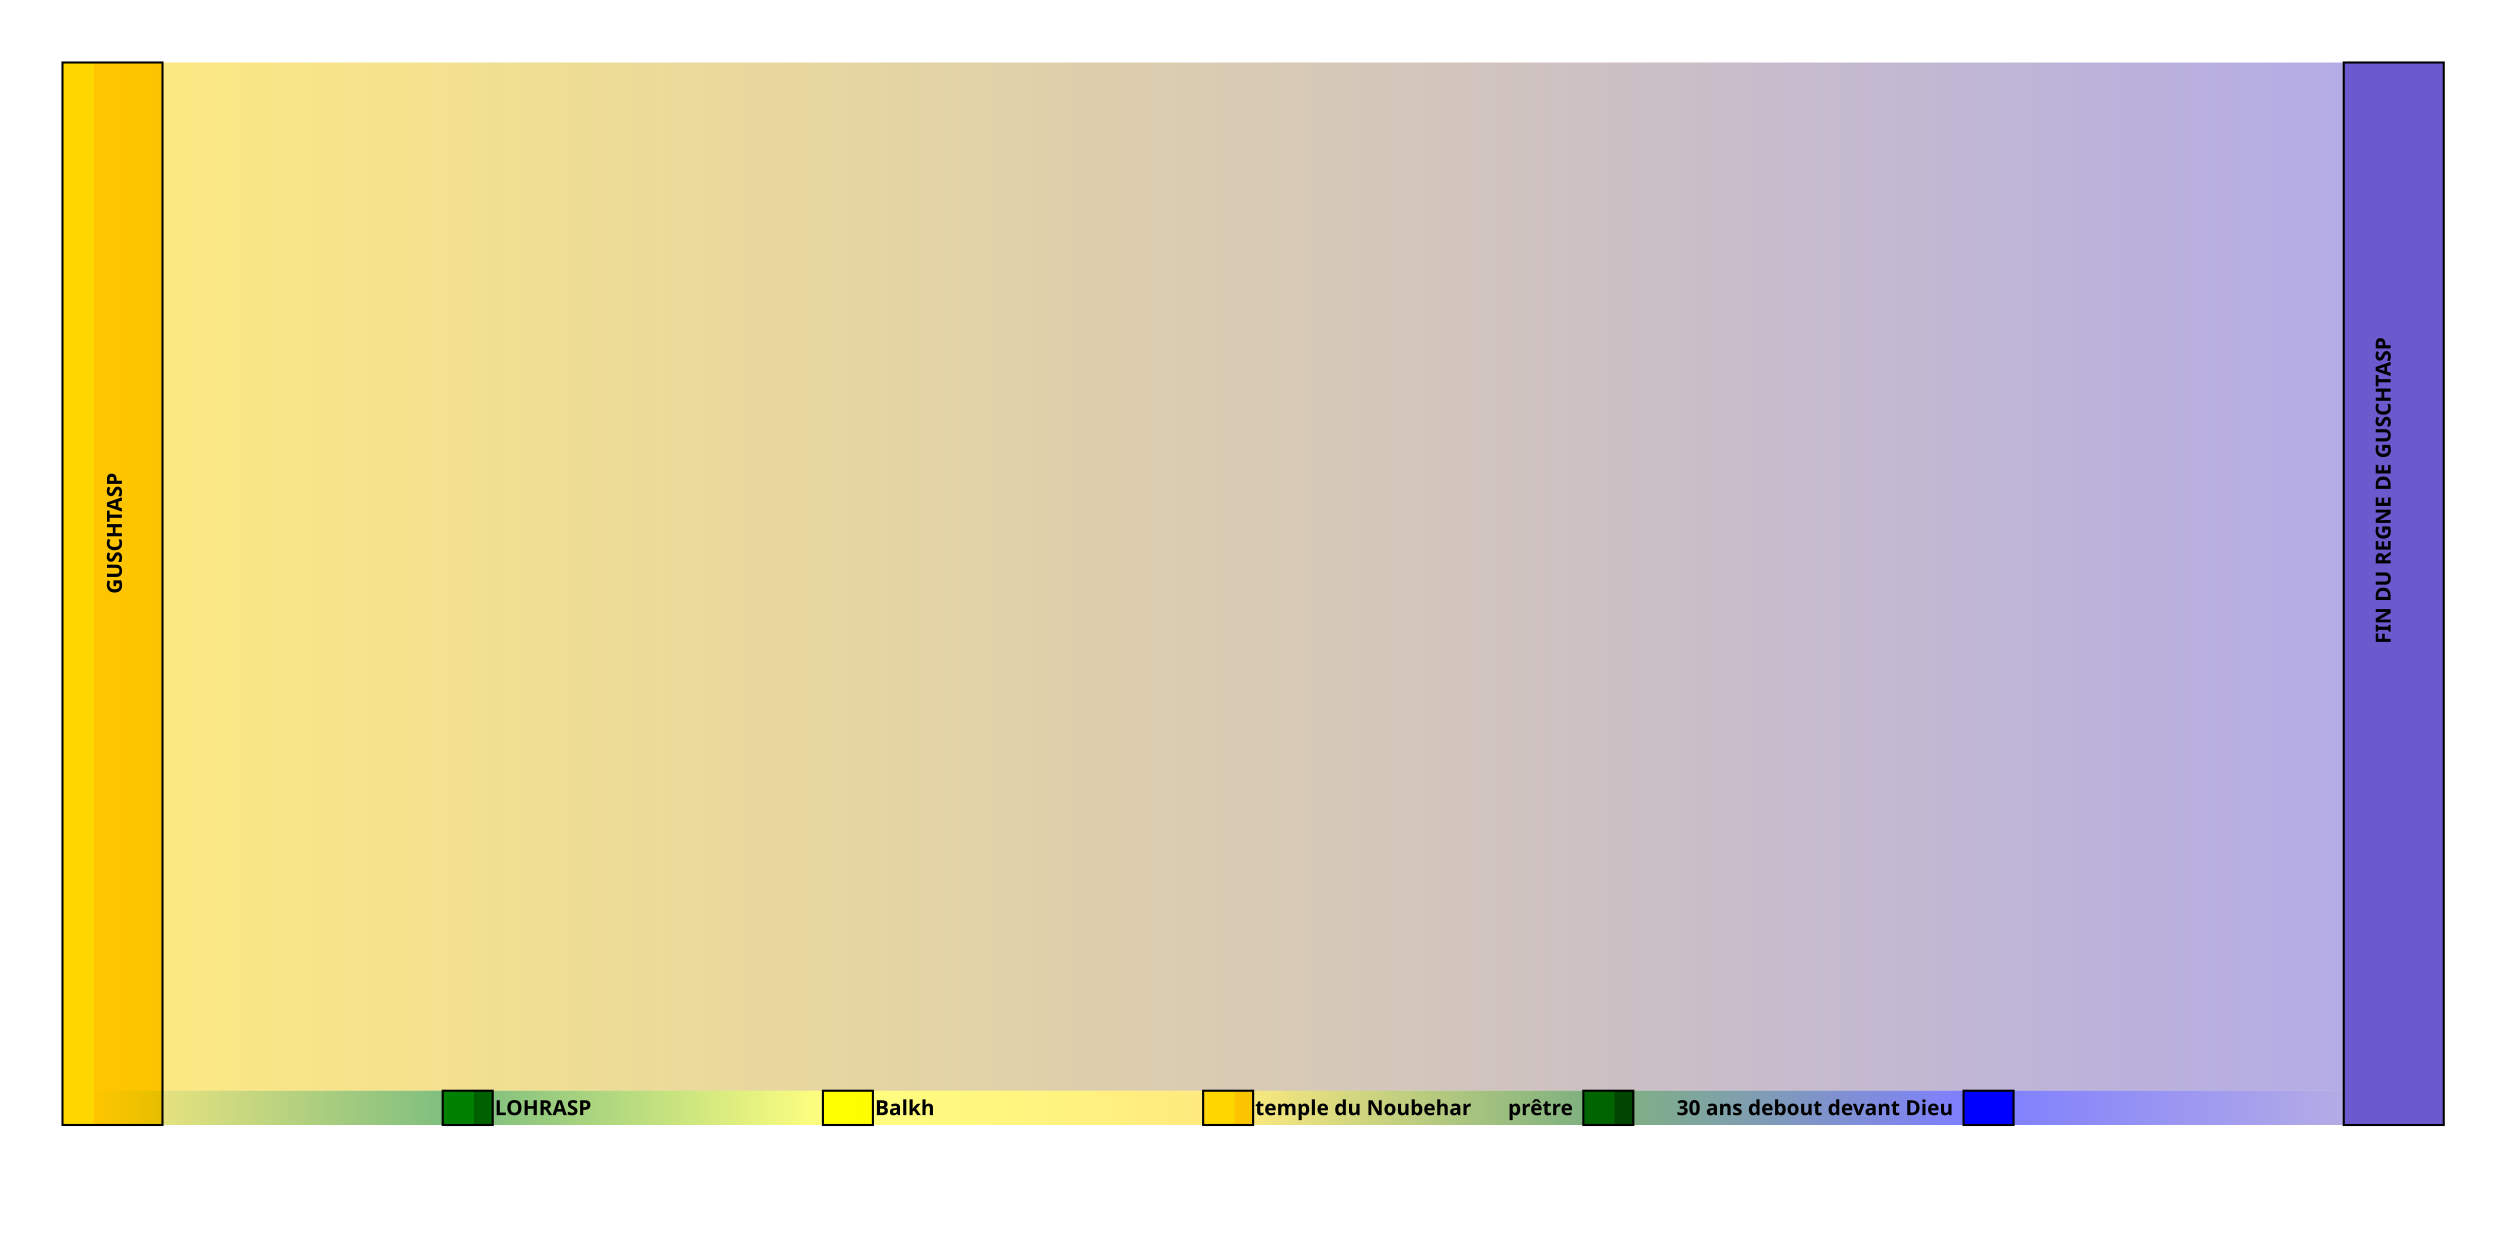
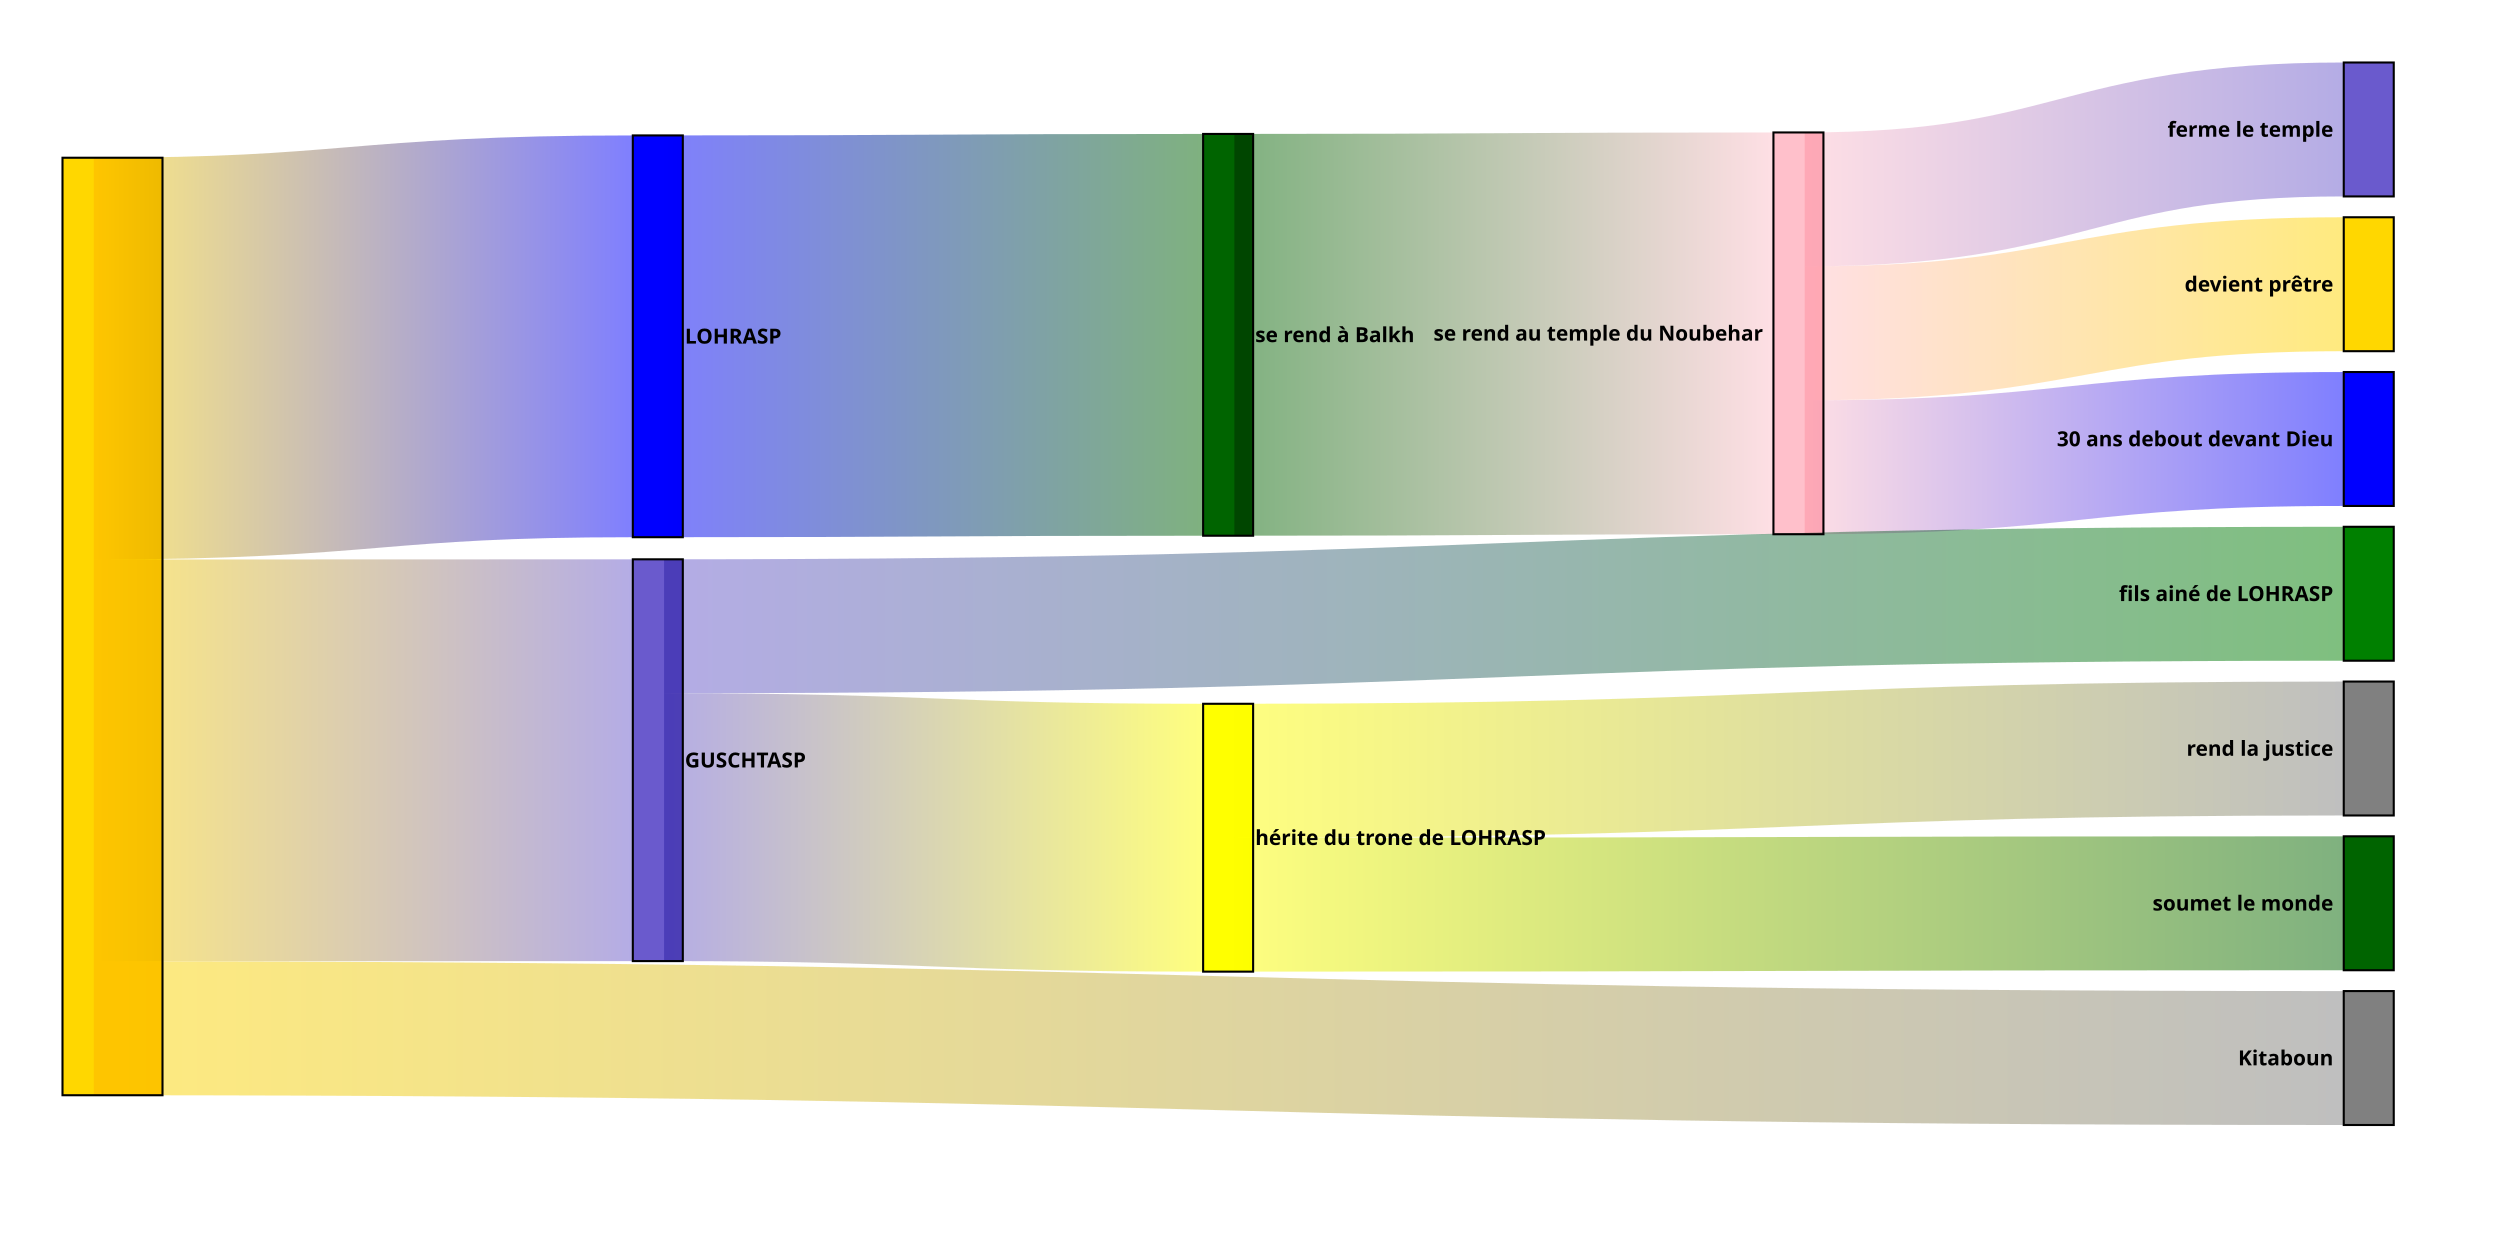
<svg xmlns="http://www.w3.org/2000/svg" width="1200" height="600">
  <g stroke="#000">
-     <rect x="30" y="30" height="510" width="48" fill="gold" />
-     <rect x="1125" y="30" height="510" width="48" fill="slateblue" />
-     <rect x="212.5" y="523.548" height="16.452" width="24" fill="green" />
-     <rect x="395" y="523.548" height="16.452" width="24" fill="yellow" />
-     <rect x="577.5" y="523.548" height="16.452" width="24" fill="gold" />
-     <rect x="760" y="523.548" height="16.452" width="24" fill="darkgreen" />
-     <rect x="942.5" y="523.548" height="16.452" width="24" fill="blue" />
+     <rect x="30" y="75.715" height="450" width="48" fill="gold" />
+     <rect x="303.75" y="65.003" height="192.857" width="24" fill="blue" />
+     <rect x="577.5" y="64.291" height="192.857" width="24" fill="darkgreen" />
+     <rect x="851.25" y="63.576" height="192.857" width="24" fill="pink" />
+     <rect x="1125" y="30" height="64.286" width="24" fill="slateblue" />
+     <rect x="1125" y="104.286" height="64.286" width="24" fill="gold" />
+     <rect x="1125" y="178.571" height="64.286" width="24" fill="blue" />
+     <rect x="303.75" y="268.47" height="192.857" width="24" fill="slateblue" />
+     <rect x="1125" y="252.857" height="64.286" width="24" fill="green" />
+     <rect x="577.5" y="337.816" height="128.571" width="24" fill="yellow" />
+     <rect x="1125" y="327.143" height="64.286" width="24" fill="grey" />
+     <rect x="1125" y="401.429" height="64.286" width="24" fill="darkgreen" />
+     <rect x="1125" y="475.714" height="64.286" width="24" fill="grey" />
  </g>
  <g fill="none" stroke-opacity="0.5">
    <g style="mix-blend-mode: multiply;">
-       <linearGradient id="GUSCHTASPFINDUREGNEDEGUSCHTASP" gradientUnits="userSpaceOnUse" x1="45" x2="1125">
+       <linearGradient id="LOHRASP" gradientUnits="userSpaceOnUse" x1="45" x2="303.75">
+         <stop offset="0%" stop-color="gold" />
+         <stop offset="100%" stop-color="blue" />
+       </linearGradient>
+       <path d="M45,172.143C174.375,172.143,174.375,161.432,303.75,161.432" stroke="url(#LOHRASP)" stroke-width="192.857" />
+     </g>
+     <g style="mix-blend-mode: multiply;">
+       <linearGradient id="LOHRASPserendàBalkh" gradientUnits="userSpaceOnUse" x1="318.75" x2="577.5">
+         <stop offset="0%" stop-color="blue" />
+         <stop offset="100%" stop-color="darkgreen" />
+       </linearGradient>
+       <path d="M318.75,161.432C448.125,161.432,448.125,160.719,577.5,160.719" stroke="url(#LOHRASPserendàBalkh)" stroke-width="192.857" />
+     </g>
+     <g style="mix-blend-mode: multiply;">
+       <linearGradient id="serendàBalkhserendautempleduNoubehar" gradientUnits="userSpaceOnUse" x1="592.5" x2="851.25">
+         <stop offset="0%" stop-color="darkgreen" />
+         <stop offset="100%" stop-color="pink" />
+       </linearGradient>
+       <path d="M592.5,160.719C721.875,160.719,721.875,160.004,851.25,160.004" stroke="url(#serendàBalkhserendautempleduNoubehar)" stroke-width="192.857" />
+     </g>
+     <g style="mix-blend-mode: multiply;">
+       <linearGradient id="serendautempleduNoubeharfermeletemple" gradientUnits="userSpaceOnUse" x1="866.25" x2="1125">
+         <stop offset="0%" stop-color="pink" />
+         <stop offset="100%" stop-color="slateblue" />
+       </linearGradient>
+       <path d="M866.25,95.718C995.625,95.718,995.625,62.143,1125,62.143" stroke="url(#serendautempleduNoubeharfermeletemple)" stroke-width="64.286" />
+     </g>
+     <g style="mix-blend-mode: multiply;">
+       <linearGradient id="serendautempleduNoubehardevientprêtre" gradientUnits="userSpaceOnUse" x1="866.25" x2="1125">
+         <stop offset="0%" stop-color="pink" />
+         <stop offset="100%" stop-color="gold" />
+       </linearGradient>
+       <path d="M866.25,160.004C995.625,160.004,995.625,136.429,1125,136.429" stroke="url(#serendautempleduNoubehardevientprêtre)" stroke-width="64.286" />
+     </g>
+     <g style="mix-blend-mode: multiply;">
+       <linearGradient id="serendautempleduNoubehar30ansdeboutdevantDieu" gradientUnits="userSpaceOnUse" x1="866.25" x2="1125">
+         <stop offset="0%" stop-color="pink" />
+         <stop offset="100%" stop-color="blue" />
+       </linearGradient>
+       <path d="M866.25,224.29C995.625,224.29,995.625,210.714,1125,210.714" stroke="url(#serendautempleduNoubehar30ansdeboutdevantDieu)" stroke-width="64.286" />
+     </g>
+     <g style="mix-blend-mode: multiply;">
+       <linearGradient id="GUSCHTASP" gradientUnits="userSpaceOnUse" x1="45" x2="303.75">
        <stop offset="0%" stop-color="gold" />
        <stop offset="100%" stop-color="slateblue" />
      </linearGradient>
-       <path d="M45,276.774C585,276.774,585,276.774,1125,276.774" stroke="url(#GUSCHTASPFINDUREGNEDEGUSCHTASP)" stroke-width="493.548" />
+       <path d="M45,365.001C174.375,365.001,174.375,364.899,303.75,364.899" stroke="url(#GUSCHTASP)" stroke-width="192.857" />
    </g>
    <g style="mix-blend-mode: multiply;">
-       <linearGradient id="GUSCHTASPLOHRASP" gradientUnits="userSpaceOnUse" x1="45" x2="212.5">
-         <stop offset="0%" stop-color="gold" />
+       <linearGradient id="GUSCHTASPfilsainédeLOHRASP" gradientUnits="userSpaceOnUse" x1="318.75" x2="1125">
+         <stop offset="0%" stop-color="slateblue" />
        <stop offset="100%" stop-color="green" />
      </linearGradient>
-       <path d="M45,531.774C128.75,531.774,128.75,531.774,212.5,531.774" stroke="url(#GUSCHTASPLOHRASP)" stroke-width="16.452" />
+       <path d="M318.75,300.613C721.875,300.613,721.875,285,1125,285" stroke="url(#GUSCHTASPfilsainédeLOHRASP)" stroke-width="64.286" />
    </g>
    <g style="mix-blend-mode: multiply;">
-       <linearGradient id="LOHRASPBalkh" gradientUnits="userSpaceOnUse" x1="227.5" x2="395">
-         <stop offset="0%" stop-color="green" />
+       <linearGradient id="GUSCHTASPhéritedutronedeLOHRASP" gradientUnits="userSpaceOnUse" x1="318.75" x2="577.5">
+         <stop offset="0%" stop-color="slateblue" />
        <stop offset="100%" stop-color="yellow" />
      </linearGradient>
-       <path d="M227.5,531.774C311.25,531.774,311.25,531.774,395,531.774" stroke="url(#LOHRASPBalkh)" stroke-width="16.452" />
+       <path d="M318.75,397.042C448.125,397.042,448.125,402.102,577.5,402.102" stroke="url(#GUSCHTASPhéritedutronedeLOHRASP)" stroke-width="128.571" />
    </g>
    <g style="mix-blend-mode: multiply;">
-       <linearGradient id="BalkhtempleduNoubehar" gradientUnits="userSpaceOnUse" x1="410" x2="577.5">
+       <linearGradient id="héritedutronedeLOHRASPrendlajustice" gradientUnits="userSpaceOnUse" x1="592.5" x2="1125">
        <stop offset="0%" stop-color="yellow" />
-         <stop offset="100%" stop-color="gold" />
+         <stop offset="100%" stop-color="grey" />
      </linearGradient>
-       <path d="M410,531.774C493.75,531.774,493.75,531.774,577.5,531.774" stroke="url(#BalkhtempleduNoubehar)" stroke-width="16.452" />
+       <path d="M592.5,369.959C858.75,369.959,858.75,359.286,1125,359.286" stroke="url(#héritedutronedeLOHRASPrendlajustice)" stroke-width="64.286" />
    </g>
    <g style="mix-blend-mode: multiply;">
-       <linearGradient id="templeduNoubeharprêtre" gradientUnits="userSpaceOnUse" x1="592.5" x2="760">
-         <stop offset="0%" stop-color="gold" />
+       <linearGradient id="héritedutronedeLOHRASPsoumetlemonde" gradientUnits="userSpaceOnUse" x1="592.5" x2="1125">
+         <stop offset="0%" stop-color="yellow" />
        <stop offset="100%" stop-color="darkgreen" />
      </linearGradient>
-       <path d="M592.5,531.774C676.25,531.774,676.25,531.774,760,531.774" stroke="url(#templeduNoubeharprêtre)" stroke-width="16.452" />
+       <path d="M592.5,434.245C858.75,434.245,858.75,433.571,1125,433.571" stroke="url(#héritedutronedeLOHRASPsoumetlemonde)" stroke-width="64.286" />
    </g>
    <g style="mix-blend-mode: multiply;">
-       <linearGradient id="prêtre30ansdeboutdevantDieu" gradientUnits="userSpaceOnUse" x1="775" x2="942.5">
-         <stop offset="0%" stop-color="darkgreen" />
-         <stop offset="100%" stop-color="blue" />
+       <linearGradient id="Kitaboun" gradientUnits="userSpaceOnUse" x1="45" x2="1125">
+         <stop offset="0%" stop-color="gold" />
+         <stop offset="100%" stop-color="grey" />
      </linearGradient>
-       <path d="M775,531.774C858.75,531.774,858.75,531.774,942.5,531.774" stroke="url(#prêtre30ansdeboutdevantDieu)" stroke-width="16.452" />
-     </g>
-     <g style="mix-blend-mode: multiply;">
-       <linearGradient id="30ansdeboutdevantDieuFINDUREGNEDEGUSCHTASP" gradientUnits="userSpaceOnUse" x1="957.5" x2="1125">
-         <stop offset="0%" stop-color="blue" />
-         <stop offset="100%" stop-color="slateblue" />
-       </linearGradient>
-       <path d="M957.5,531.774C1041.25,531.774,1041.25,531.774,1125,531.774" stroke="url(#30ansdeboutdevantDieuFINDUREGNEDEGUSCHTASP)" stroke-width="16.452" />
+       <path d="M45,493.572C585,493.572,585,507.857,1125,507.857" stroke="url(#Kitaboun)" stroke-width="64.286" />
    </g>
  </g>
  <g style="font: 10px sans-serif;">
-     <text x="55" y="285" dy="0.35em" text-anchor="start" fill="black" font-weight="bold" transform="rotate(-90,55,285)">GUSCHTASP</text>
-     <text x="1120" y="285" dy="0.35em" text-anchor="start" fill="black" font-weight="bold" transform="rotate(-90,1144,285)">FIN DU REGNE DE GUSCHTASP</text>
-     <text x="237.5" y="531.774" dy="0.35em" text-anchor="start" fill="black" font-weight="bold" transform=";">LOHRASP</text>
-     <text x="420" y="531.774" dy="0.35em" text-anchor="start" fill="black" font-weight="bold" transform=";">Balkh</text>
-     <text x="602.5" y="531.774" dy="0.35em" text-anchor="start" fill="black" font-weight="bold" transform=";">temple du Noubehar</text>
-     <text x="755" y="531.774" dy="0.35em" text-anchor="end" fill="black" font-weight="bold" transform=";">prêtre</text>
-     <text x="937.5" y="531.774" dy="0.35em" text-anchor="end" fill="black" font-weight="bold" transform=";">30 ans debout devant Dieu</text>
+     <text x="55" y="300.715" dy="0.35em" text-anchor="start" fill="black" font-weight="bold" transform="rotate(-90,55,300.7149)" />
+     <text x="328.75" y="161.432" dy="0.35em" text-anchor="start" fill="black" font-weight="bold" transform=";">LOHRASP</text>
+     <text x="602.5" y="160.719" dy="0.35em" text-anchor="start" fill="black" font-weight="bold" transform=";">se rend à Balkh</text>
+     <text x="846.25" y="160.004" dy="0.35em" text-anchor="end" fill="black" font-weight="bold" transform=";">se rend au temple du Noubehar</text>
+     <text x="1120" y="62.143" dy="0.35em" text-anchor="end" fill="black" font-weight="bold" transform=";">ferme le temple</text>
+     <text x="1120" y="136.429" dy="0.35em" text-anchor="end" fill="black" font-weight="bold" transform=";">devient prêtre</text>
+     <text x="1120" y="210.714" dy="0.35em" text-anchor="end" fill="black" font-weight="bold" transform=";">30 ans debout devant Dieu</text>
+     <text x="328.75" y="364.899" dy="0.35em" text-anchor="start" fill="black" font-weight="bold" transform=";">GUSCHTASP</text>
+     <text x="1120" y="285" dy="0.35em" text-anchor="end" fill="black" font-weight="bold" transform=";">fils ainé de LOHRASP</text>
+     <text x="602.5" y="402.102" dy="0.35em" text-anchor="start" fill="black" font-weight="bold" transform=";">hérite du trone de LOHRASP</text>
+     <text x="1120" y="359.286" dy="0.35em" text-anchor="end" fill="black" font-weight="bold" transform=";">rend la justice</text>
+     <text x="1120" y="433.571" dy="0.35em" text-anchor="end" fill="black" font-weight="bold" transform=";">soumet le monde</text>
+     <text x="1120" y="507.857" dy="0.35em" text-anchor="end" fill="black" font-weight="bold" transform=";">Kitaboun</text>
  </g>
</svg>
